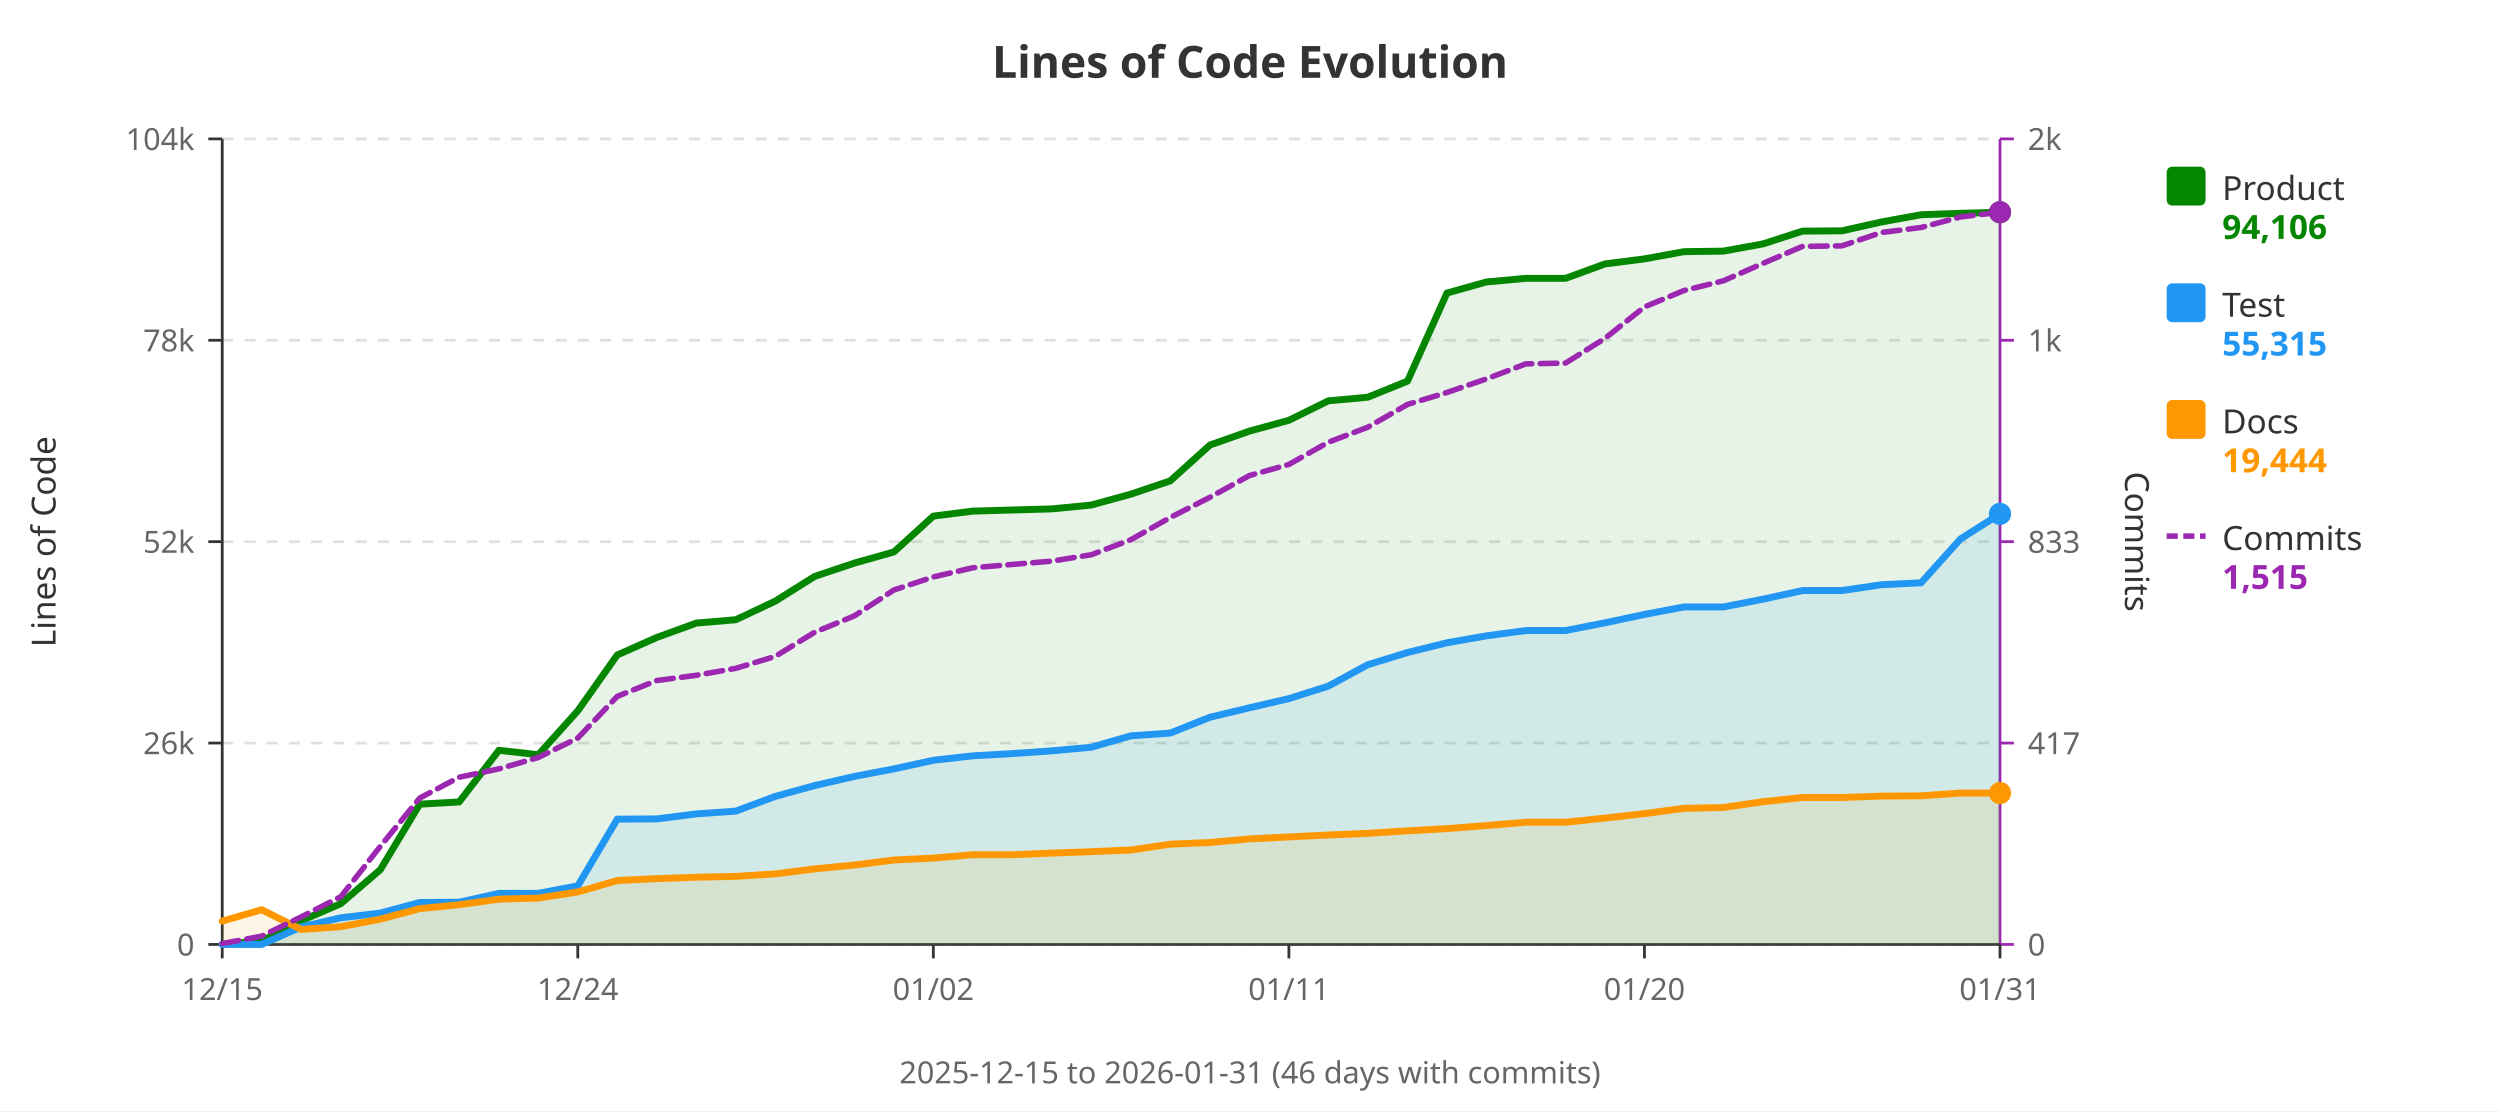
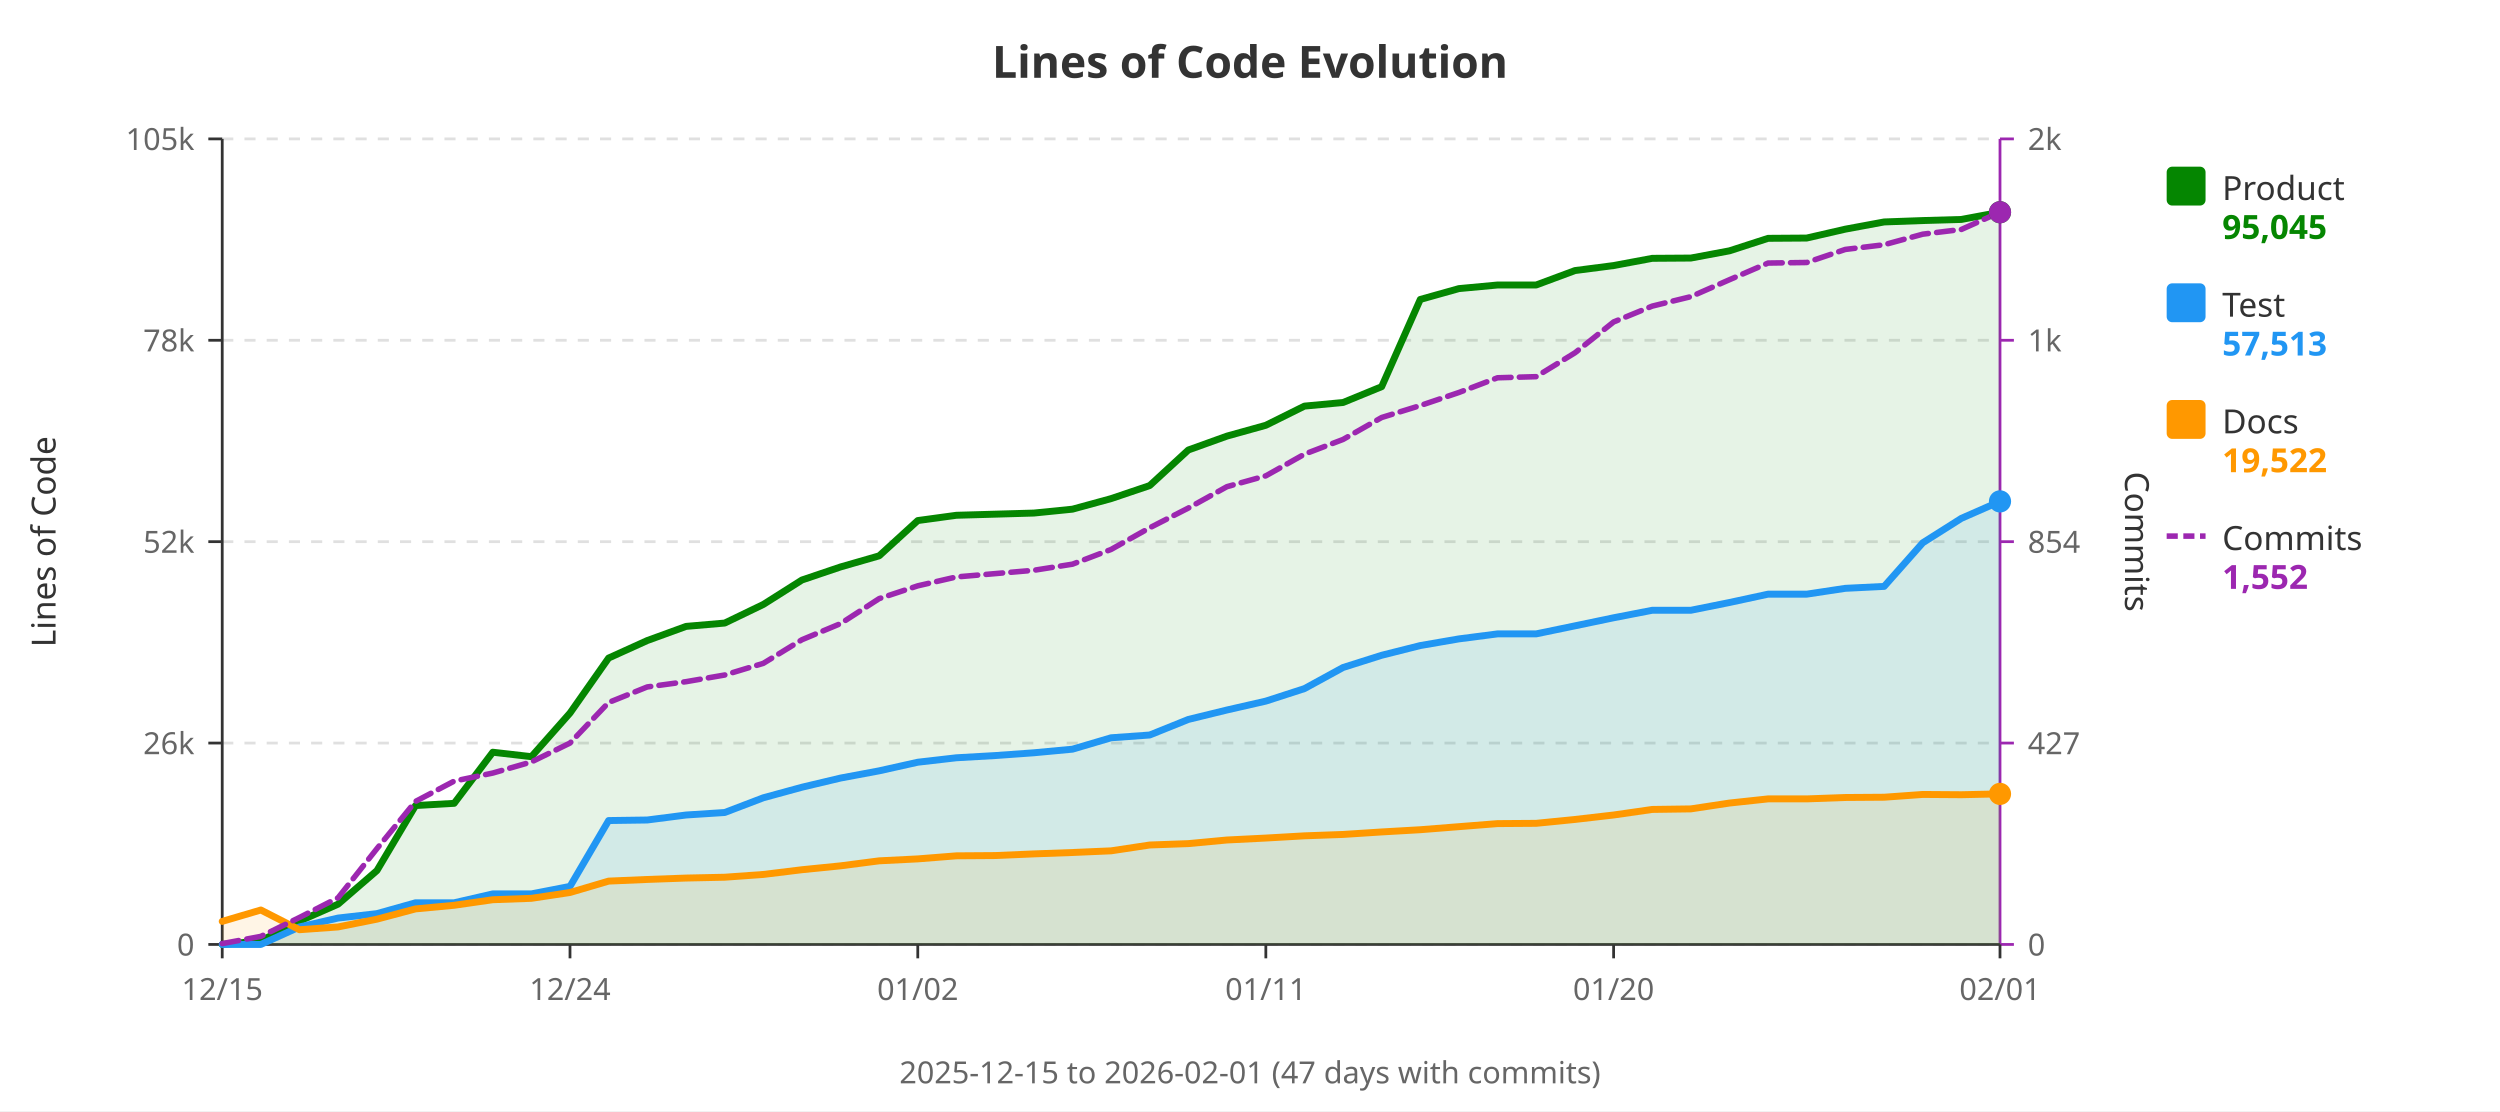
<svg xmlns="http://www.w3.org/2000/svg" viewBox="0 0 900 400">
  <defs>
    <style>
      .title { font: bold 16px sans-serif; fill: #333333; }
      .axis-label { font: 12px sans-serif; fill: #333333; }
      .tick-label { font: 11px sans-serif; fill: #666666; }
      .legend-text { font: 12px sans-serif; fill: #333333; }
      .legend-value { font: bold 12px sans-serif; }
    </style>
  </defs>
  <rect width="100%" height="100%" fill="#ffffff" />
  <text x="450" y="28" text-anchor="middle" class="title">Lines of Code Evolution</text>
  <g transform="translate(0, 0)">
    <line x1="80" y1="340.0" x2="720" y2="340.0" stroke="#e0e0e0" stroke-dasharray="4,4" />
    <line x1="80" y1="267.5" x2="720" y2="267.5" stroke="#e0e0e0" stroke-dasharray="4,4" />
    <line x1="80" y1="195.0" x2="720" y2="195.0" stroke="#e0e0e0" stroke-dasharray="4,4" />
    <line x1="80" y1="122.5" x2="720" y2="122.5" stroke="#e0e0e0" stroke-dasharray="4,4" />
    <line x1="80" y1="50.0" x2="720" y2="50.0" stroke="#e0e0e0" stroke-dasharray="4,4" />
    <line x1="80" y1="50" x2="80" y2="340" stroke="#333333" stroke-width="1" />
    <line x1="75" y1="340.0" x2="80" y2="340.0" stroke="#333333" />
    <text x="70" y="344.0" text-anchor="end" class="tick-label">0</text>
    <line x1="75" y1="267.5" x2="80" y2="267.5" stroke="#333333" />
    <text x="70" y="271.5" text-anchor="end" class="tick-label">26k</text>
    <line x1="75" y1="195.0" x2="80" y2="195.0" stroke="#333333" />
    <text x="70" y="199.0" text-anchor="end" class="tick-label">52k</text>
    <line x1="75" y1="122.5" x2="80" y2="122.5" stroke="#333333" />
    <text x="70" y="126.5" text-anchor="end" class="tick-label">78k</text>
    <line x1="75" y1="50.0" x2="80" y2="50.0" stroke="#333333" />
-     <text x="70" y="54.0" text-anchor="end" class="tick-label">104k</text>
+     <text x="70" y="54.0" text-anchor="end" class="tick-label">105k</text>
    <text x="20" y="195" text-anchor="middle" transform="rotate(-90, 20, 195)" class="axis-label">Lines of Code</text>
    <line x1="720" y1="50" x2="720" y2="340" stroke="#9C27B0" stroke-width="1" />
    <line x1="720" y1="340.0" x2="725" y2="340.0" stroke="#9C27B0" />
    <text x="730" y="344.0" text-anchor="start" class="tick-label" fill="#9C27B0">0</text>
    <line x1="720" y1="267.5" x2="725" y2="267.5" stroke="#9C27B0" />
-     <text x="730" y="271.5" text-anchor="start" class="tick-label" fill="#9C27B0">417</text>
+     <text x="730" y="271.5" text-anchor="start" class="tick-label" fill="#9C27B0">427</text>
    <line x1="720" y1="195.0" x2="725" y2="195.0" stroke="#9C27B0" />
-     <text x="730" y="199.0" text-anchor="start" class="tick-label" fill="#9C27B0">833</text>
+     <text x="730" y="199.0" text-anchor="start" class="tick-label" fill="#9C27B0">854</text>
    <line x1="720" y1="122.5" x2="725" y2="122.5" stroke="#9C27B0" />
    <text x="730" y="126.5" text-anchor="start" class="tick-label" fill="#9C27B0">1k</text>
    <line x1="720" y1="50.0" x2="725" y2="50.0" stroke="#9C27B0" />
    <text x="730" y="54.0" text-anchor="start" class="tick-label" fill="#9C27B0">2k</text>
    <text x="765" y="195" text-anchor="middle" transform="rotate(90, 765, 195)" class="axis-label" fill="#9C27B0">Commits</text>
    <line x1="80" y1="340" x2="720" y2="340" stroke="#333333" stroke-width="1" />
    <line x1="80.0" y1="340" x2="80.0" y2="345" stroke="#333333" />
    <text x="80.0" y="360" text-anchor="middle" class="tick-label">12/15</text>
-     <line x1="208.0" y1="340" x2="208.0" y2="345" stroke="#333333" />
-     <text x="208.0" y="360" text-anchor="middle" class="tick-label">12/24</text>
-     <line x1="336.0" y1="340" x2="336.0" y2="345" stroke="#333333" />
-     <text x="336.0" y="360" text-anchor="middle" class="tick-label">01/02</text>
-     <line x1="464.0" y1="340" x2="464.0" y2="345" stroke="#333333" />
-     <text x="464.0" y="360" text-anchor="middle" class="tick-label">01/11</text>
-     <line x1="592.0" y1="340" x2="592.0" y2="345" stroke="#333333" />
-     <text x="592.0" y="360" text-anchor="middle" class="tick-label">01/20</text>
+     <line x1="205.2" y1="340" x2="205.2" y2="345" stroke="#333333" />
+     <text x="205.2" y="360" text-anchor="middle" class="tick-label">12/24</text>
+     <line x1="330.4" y1="340" x2="330.4" y2="345" stroke="#333333" />
+     <text x="330.4" y="360" text-anchor="middle" class="tick-label">01/02</text>
+     <line x1="455.7" y1="340" x2="455.7" y2="345" stroke="#333333" />
+     <text x="455.7" y="360" text-anchor="middle" class="tick-label">01/11</text>
+     <line x1="580.9" y1="340" x2="580.9" y2="345" stroke="#333333" />
+     <text x="580.9" y="360" text-anchor="middle" class="tick-label">01/20</text>
    <line x1="720.0" y1="340" x2="720.0" y2="345" stroke="#333333" />
-     <text x="720.0" y="360" text-anchor="middle" class="tick-label">01/31</text>
-     <path d="M 80.0 340.0 L 94.2 338.7 L 108.4 331.5 L 122.7 325.3 L 136.9 313.1 L 151.1 289.5 L 165.3 288.7 L 179.6 270.1 L 193.8 271.7 L 208.0 255.9 L 222.2 235.8 L 236.4 229.5 L 250.7 224.3 L 264.9 223.1 L 279.1 216.4 L 293.3 207.5 L 307.6 202.7 L 321.8 198.7 L 336.0 185.8 L 350.2 184.0 L 364.4 183.6 L 378.7 183.2 L 392.9 181.8 L 407.1 177.9 L 421.3 173.1 L 435.6 160.2 L 449.8 155.2 L 464.0 151.3 L 478.2 144.3 L 492.4 143.0 L 506.7 137.2 L 520.9 105.5 L 535.1 101.5 L 549.3 100.2 L 563.6 100.2 L 577.8 95.0 L 592.0 93.2 L 606.2 90.6 L 620.4 90.4 L 634.7 87.8 L 648.9 83.2 L 663.1 83.1 L 677.3 79.9 L 691.6 77.3 L 705.8 76.8 L 720.0 76.4 L 720.0 340.0 L 80.0 340.0 Z" fill="#058601" fill-opacity="0.1" />
-     <path d="M 80.0 340.0 L 94.2 340.0 L 108.4 333.7 L 122.7 330.4 L 136.9 328.7 L 151.1 324.9 L 165.3 324.8 L 179.6 321.6 L 193.8 321.6 L 208.0 318.9 L 222.2 294.9 L 236.4 294.8 L 250.7 293.0 L 264.9 292.0 L 279.1 286.7 L 293.3 282.8 L 307.6 279.5 L 321.8 276.8 L 336.0 273.7 L 350.2 272.1 L 364.4 271.3 L 378.7 270.3 L 392.9 269.0 L 407.1 264.9 L 421.3 263.9 L 435.6 258.2 L 449.8 254.8 L 464.0 251.5 L 478.2 247.0 L 492.4 239.3 L 506.7 234.9 L 520.9 231.4 L 535.1 228.9 L 549.3 227.0 L 563.6 227.0 L 577.8 224.2 L 592.0 221.2 L 606.2 218.5 L 620.4 218.5 L 634.7 215.7 L 648.9 212.6 L 663.1 212.6 L 677.3 210.5 L 691.6 209.8 L 705.8 194.0 L 720.0 185.0 L 720.0 340.0 L 80.0 340.0 Z" fill="#2196F3" fill-opacity="0.1" />
-     <path d="M 80.0 331.6 L 94.2 327.5 L 108.4 334.6 L 122.7 333.6 L 136.9 330.9 L 151.1 327.1 L 165.3 325.7 L 179.6 323.7 L 193.8 323.3 L 208.0 321.1 L 222.2 317.0 L 236.4 316.3 L 250.7 315.8 L 264.9 315.5 L 279.1 314.6 L 293.3 312.8 L 307.6 311.4 L 321.8 309.6 L 336.0 308.9 L 350.2 307.7 L 364.4 307.7 L 378.7 307.1 L 392.9 306.6 L 407.1 306.0 L 421.3 303.9 L 435.6 303.3 L 449.8 302.0 L 464.0 301.3 L 478.2 300.6 L 492.4 300.0 L 506.7 299.1 L 520.9 298.3 L 535.1 297.2 L 549.3 296.0 L 563.6 296.0 L 577.8 294.5 L 592.0 292.9 L 606.2 291.0 L 620.4 290.7 L 634.7 288.6 L 648.9 287.1 L 663.1 287.1 L 677.3 286.6 L 691.6 286.5 L 705.8 285.5 L 720.0 285.5 L 720.0 340.0 L 80.0 340.0 Z" fill="#FF9800" fill-opacity="0.1" />
-     <path d="M 80.0 340.0 L 94.2 338.7 L 108.4 331.5 L 122.7 325.3 L 136.9 313.1 L 151.1 289.5 L 165.3 288.7 L 179.6 270.1 L 193.8 271.7 L 208.0 255.9 L 222.2 235.8 L 236.4 229.5 L 250.7 224.3 L 264.9 223.1 L 279.1 216.4 L 293.3 207.5 L 307.6 202.7 L 321.8 198.7 L 336.0 185.8 L 350.2 184.0 L 364.4 183.6 L 378.7 183.2 L 392.9 181.8 L 407.1 177.9 L 421.3 173.1 L 435.6 160.2 L 449.8 155.2 L 464.0 151.3 L 478.2 144.3 L 492.4 143.0 L 506.7 137.2 L 520.9 105.5 L 535.1 101.5 L 549.3 100.2 L 563.6 100.2 L 577.8 95.0 L 592.0 93.2 L 606.2 90.6 L 620.4 90.4 L 634.7 87.8 L 648.9 83.2 L 663.1 83.1 L 677.3 79.9 L 691.6 77.3 L 705.8 76.8 L 720.0 76.4" fill="none" stroke="#058601" stroke-width="2.5" stroke-linecap="round" stroke-linejoin="round" />
-     <path d="M 80.0 340.0 L 94.2 340.0 L 108.4 333.7 L 122.7 330.4 L 136.9 328.7 L 151.1 324.9 L 165.3 324.8 L 179.6 321.6 L 193.8 321.6 L 208.0 318.9 L 222.2 294.9 L 236.4 294.8 L 250.7 293.0 L 264.9 292.0 L 279.1 286.7 L 293.3 282.8 L 307.6 279.5 L 321.8 276.8 L 336.0 273.7 L 350.2 272.1 L 364.4 271.3 L 378.7 270.3 L 392.9 269.0 L 407.1 264.9 L 421.3 263.9 L 435.6 258.2 L 449.8 254.8 L 464.0 251.5 L 478.2 247.0 L 492.4 239.3 L 506.7 234.9 L 520.9 231.4 L 535.1 228.9 L 549.3 227.0 L 563.6 227.0 L 577.8 224.2 L 592.0 221.2 L 606.2 218.5 L 620.4 218.5 L 634.7 215.7 L 648.9 212.6 L 663.1 212.6 L 677.3 210.5 L 691.6 209.8 L 705.8 194.0 L 720.0 185.0" fill="none" stroke="#2196F3" stroke-width="2.5" stroke-linecap="round" stroke-linejoin="round" />
-     <path d="M 80.0 331.6 L 94.2 327.5 L 108.4 334.6 L 122.7 333.6 L 136.9 330.9 L 151.1 327.1 L 165.3 325.7 L 179.6 323.7 L 193.8 323.3 L 208.0 321.1 L 222.2 317.0 L 236.4 316.3 L 250.7 315.8 L 264.9 315.5 L 279.1 314.6 L 293.3 312.8 L 307.6 311.4 L 321.8 309.6 L 336.0 308.9 L 350.2 307.7 L 364.4 307.7 L 378.7 307.1 L 392.9 306.6 L 407.1 306.0 L 421.3 303.9 L 435.6 303.3 L 449.8 302.0 L 464.0 301.3 L 478.2 300.6 L 492.4 300.0 L 506.7 299.1 L 520.9 298.3 L 535.1 297.2 L 549.3 296.0 L 563.6 296.0 L 577.8 294.5 L 592.0 292.9 L 606.2 291.0 L 620.4 290.7 L 634.7 288.6 L 648.9 287.1 L 663.1 287.1 L 677.3 286.6 L 691.6 286.5 L 705.8 285.5 L 720.0 285.5" fill="none" stroke="#FF9800" stroke-width="2.5" stroke-linecap="round" stroke-linejoin="round" />
-     <path d="M 80.0 339.7 L 94.2 337.0 L 108.4 330.1 L 122.7 322.8 L 136.9 304.7 L 151.1 287.3 L 165.3 279.8 L 179.6 276.8 L 193.8 272.7 L 208.0 265.7 L 222.2 250.7 L 236.4 245.0 L 250.7 243.1 L 264.9 240.6 L 279.1 236.3 L 293.3 227.6 L 307.6 221.7 L 321.8 212.4 L 336.0 207.7 L 350.2 204.4 L 364.4 203.2 L 378.7 202.0 L 392.9 199.7 L 407.1 194.3 L 421.3 186.3 L 435.6 179.0 L 449.8 171.2 L 464.0 167.2 L 478.2 159.2 L 492.4 153.8 L 506.7 145.6 L 520.9 141.3 L 535.1 136.4 L 549.3 131.0 L 563.6 130.7 L 577.8 121.8 L 592.0 110.5 L 606.2 104.6 L 620.4 101.1 L 634.7 94.8 L 648.9 88.7 L 663.1 88.5 L 677.3 83.7 L 691.6 81.9 L 705.8 78.1 L 720.0 76.4" fill="none" stroke="#9C27B0" stroke-width="2" stroke-linecap="round" stroke-linejoin="round" stroke-dasharray="6,3" />
+     <text x="720.0" y="360" text-anchor="middle" class="tick-label">02/01</text>
+     <path d="M 80.0 340.0 L 93.9 338.7 L 107.8 331.6 L 121.7 325.5 L 135.7 313.4 L 149.6 290.0 L 163.5 289.2 L 177.4 270.8 L 191.3 272.4 L 205.2 256.7 L 219.1 236.9 L 233.0 230.6 L 247.0 225.5 L 260.9 224.3 L 274.8 217.6 L 288.7 208.8 L 302.6 204.1 L 316.5 200.1 L 330.4 187.4 L 344.3 185.5 L 358.3 185.1 L 372.2 184.7 L 386.1 183.3 L 400.0 179.5 L 413.9 174.8 L 427.8 162.0 L 441.7 157.0 L 455.7 153.1 L 469.6 146.2 L 483.5 144.9 L 497.4 139.2 L 511.3 107.8 L 525.2 103.9 L 539.1 102.6 L 553.0 102.6 L 567.0 97.4 L 580.9 95.6 L 594.8 93.0 L 608.7 92.9 L 622.6 90.3 L 636.5 85.8 L 650.4 85.7 L 664.3 82.5 L 678.3 79.9 L 692.2 79.4 L 706.1 79.0 L 720.0 76.4 L 720.0 340.0 L 80.0 340.0 Z" fill="#058601" fill-opacity="0.1" />
+     <path d="M 80.0 340.0 L 93.9 340.0 L 107.8 333.7 L 121.7 330.5 L 135.7 328.9 L 149.6 325.0 L 163.5 325.0 L 177.4 321.8 L 191.3 321.8 L 205.2 319.1 L 219.1 295.4 L 233.0 295.2 L 247.0 293.4 L 260.9 292.5 L 274.8 287.2 L 288.7 283.4 L 302.6 280.1 L 316.5 277.5 L 330.4 274.4 L 344.3 272.8 L 358.3 272.0 L 372.2 271.0 L 386.1 269.7 L 400.0 265.6 L 413.9 264.6 L 427.8 259.0 L 441.7 255.6 L 455.7 252.4 L 469.6 247.9 L 483.5 240.3 L 497.4 235.9 L 511.3 232.4 L 525.2 230.0 L 539.1 228.2 L 553.0 228.2 L 567.0 225.3 L 580.9 222.4 L 594.8 219.7 L 608.7 219.7 L 622.6 216.9 L 636.5 213.9 L 650.4 213.9 L 664.3 211.8 L 678.3 211.1 L 692.2 195.4 L 706.1 186.6 L 720.0 180.5 L 720.0 340.0 L 80.0 340.0 Z" fill="#2196F3" fill-opacity="0.1" />
+     <path d="M 80.0 331.7 L 93.9 327.6 L 107.8 334.7 L 121.7 333.7 L 135.7 330.9 L 149.6 327.2 L 163.5 325.9 L 177.4 323.9 L 191.3 323.4 L 205.2 321.3 L 219.1 317.2 L 233.0 316.6 L 247.0 316.1 L 260.9 315.8 L 274.8 314.8 L 288.7 313.1 L 302.6 311.7 L 316.5 309.9 L 330.4 309.2 L 344.3 308.1 L 358.3 308.0 L 372.2 307.4 L 386.1 306.9 L 400.0 306.3 L 413.9 304.2 L 427.8 303.7 L 441.7 302.4 L 455.7 301.7 L 469.6 300.9 L 483.5 300.4 L 497.4 299.5 L 511.3 298.7 L 525.2 297.6 L 539.1 296.5 L 553.0 296.4 L 567.0 295.0 L 580.9 293.4 L 594.8 291.4 L 608.7 291.2 L 622.6 289.1 L 636.5 287.6 L 650.4 287.6 L 664.3 287.1 L 678.3 287.0 L 692.2 286.0 L 706.1 286.1 L 720.0 285.8 L 720.0 340.0 L 80.0 340.0 Z" fill="#FF9800" fill-opacity="0.1" />
+     <path d="M 80.0 340.0 L 93.9 338.7 L 107.8 331.6 L 121.7 325.5 L 135.7 313.4 L 149.6 290.0 L 163.5 289.2 L 177.4 270.8 L 191.3 272.4 L 205.2 256.7 L 219.1 236.9 L 233.0 230.6 L 247.0 225.5 L 260.9 224.3 L 274.8 217.6 L 288.7 208.8 L 302.6 204.1 L 316.5 200.1 L 330.4 187.4 L 344.3 185.5 L 358.3 185.1 L 372.2 184.7 L 386.1 183.3 L 400.0 179.5 L 413.9 174.8 L 427.8 162.0 L 441.7 157.0 L 455.7 153.1 L 469.6 146.2 L 483.5 144.9 L 497.4 139.2 L 511.3 107.8 L 525.2 103.9 L 539.1 102.6 L 553.0 102.6 L 567.0 97.4 L 580.9 95.6 L 594.8 93.0 L 608.7 92.9 L 622.6 90.3 L 636.5 85.8 L 650.4 85.7 L 664.3 82.5 L 678.3 79.9 L 692.2 79.4 L 706.1 79.0 L 720.0 76.4" fill="none" stroke="#058601" stroke-width="2.5" stroke-linecap="round" stroke-linejoin="round" />
+     <path d="M 80.0 340.0 L 93.9 340.0 L 107.8 333.7 L 121.7 330.5 L 135.7 328.9 L 149.6 325.0 L 163.5 325.0 L 177.4 321.8 L 191.3 321.8 L 205.2 319.1 L 219.1 295.4 L 233.0 295.2 L 247.0 293.4 L 260.9 292.5 L 274.8 287.2 L 288.7 283.4 L 302.6 280.1 L 316.5 277.5 L 330.4 274.4 L 344.3 272.8 L 358.3 272.0 L 372.2 271.0 L 386.1 269.7 L 400.0 265.6 L 413.9 264.6 L 427.8 259.0 L 441.7 255.6 L 455.7 252.4 L 469.6 247.9 L 483.5 240.3 L 497.4 235.9 L 511.3 232.4 L 525.2 230.0 L 539.1 228.2 L 553.0 228.2 L 567.0 225.3 L 580.9 222.4 L 594.8 219.7 L 608.7 219.7 L 622.6 216.9 L 636.5 213.9 L 650.4 213.9 L 664.3 211.8 L 678.3 211.1 L 692.2 195.4 L 706.1 186.6 L 720.0 180.5" fill="none" stroke="#2196F3" stroke-width="2.5" stroke-linecap="round" stroke-linejoin="round" />
+     <path d="M 80.0 331.7 L 93.9 327.6 L 107.8 334.7 L 121.7 333.7 L 135.7 330.9 L 149.6 327.2 L 163.5 325.9 L 177.4 323.9 L 191.3 323.4 L 205.2 321.3 L 219.1 317.2 L 233.0 316.6 L 247.0 316.1 L 260.9 315.8 L 274.8 314.8 L 288.7 313.1 L 302.6 311.7 L 316.5 309.9 L 330.4 309.2 L 344.3 308.1 L 358.3 308.0 L 372.2 307.4 L 386.1 306.9 L 400.0 306.3 L 413.9 304.2 L 427.8 303.7 L 441.7 302.4 L 455.7 301.7 L 469.6 300.9 L 483.5 300.4 L 497.4 299.5 L 511.3 298.7 L 525.2 297.6 L 539.1 296.5 L 553.0 296.4 L 567.0 295.0 L 580.9 293.4 L 594.8 291.4 L 608.7 291.2 L 622.6 289.1 L 636.5 287.6 L 650.4 287.6 L 664.3 287.1 L 678.3 287.0 L 692.2 286.0 L 706.1 286.1 L 720.0 285.8" fill="none" stroke="#FF9800" stroke-width="2.5" stroke-linecap="round" stroke-linejoin="round" />
+     <path d="M 80.0 339.7 L 93.9 337.1 L 107.8 330.3 L 121.7 323.2 L 135.7 305.5 L 149.6 288.5 L 163.5 281.2 L 177.4 278.3 L 191.3 274.3 L 205.2 267.5 L 219.1 252.9 L 233.0 247.3 L 247.0 245.4 L 260.9 243.0 L 274.8 238.8 L 288.7 230.3 L 302.6 224.5 L 316.5 215.5 L 330.4 210.9 L 344.3 207.7 L 358.3 206.5 L 372.2 205.3 L 386.1 203.1 L 400.0 197.8 L 413.9 190.0 L 427.8 182.9 L 441.7 175.2 L 455.7 171.3 L 469.6 163.5 L 483.5 158.2 L 497.4 150.3 L 511.3 146.0 L 525.2 141.3 L 539.1 136.0 L 553.0 135.6 L 567.0 127.0 L 580.9 115.9 L 594.8 110.2 L 608.7 106.8 L 622.6 100.7 L 636.5 94.7 L 650.4 94.5 L 664.3 89.8 L 678.3 88.1 L 692.2 84.3 L 706.1 82.6 L 720.0 76.4" fill="none" stroke="#9C27B0" stroke-width="2" stroke-linecap="round" stroke-linejoin="round" stroke-dasharray="6,3" />
    <circle cx="720.0" cy="76.4" r="4" fill="#058601" />
-     <circle cx="720.0" cy="185.0" r="4" fill="#2196F3" />
-     <circle cx="720.0" cy="285.5" r="4" fill="#FF9800" />
+     <circle cx="720.0" cy="180.5" r="4" fill="#2196F3" />
+     <circle cx="720.0" cy="285.8" r="4" fill="#FF9800" />
    <circle cx="720.0" cy="76.4" r="4" fill="#9C27B0" />
  </g>
  <g transform="translate(780, 60)">
    <rect x="0" y="0" width="14" height="14" fill="#058601" rx="2" />
    <text x="20" y="12" class="legend-text">Product</text>
-     <text x="20" y="26" class="legend-value" fill="#058601">94,106</text>
+     <text x="20" y="26" class="legend-value" fill="#058601">95,045</text>
    <rect x="0" y="42" width="14" height="14" fill="#2196F3" rx="2" />
    <text x="20" y="54" class="legend-text">Test</text>
-     <text x="20" y="68" class="legend-value" fill="#2196F3">55,315</text>
+     <text x="20" y="68" class="legend-value" fill="#2196F3">57,513</text>
    <rect x="0" y="84" width="14" height="14" fill="#FF9800" rx="2" />
    <text x="20" y="96" class="legend-text">Docs</text>
-     <text x="20" y="110" class="legend-value" fill="#FF9800">19,444</text>
+     <text x="20" y="110" class="legend-value" fill="#FF9800">19,522</text>
    <line x1="0" y1="133" x2="14" y2="133" stroke="#9C27B0" stroke-width="2" stroke-dasharray="4,2" />
    <text x="20" y="138" class="legend-text">Commits</text>
-     <text x="20" y="152" class="legend-value" fill="#9C27B0">1,515</text>
+     <text x="20" y="152" class="legend-value" fill="#9C27B0">1,552</text>
  </g>
  <text x="450" y="390" text-anchor="middle" class="tick-label">
-     2025-12-15 to 2026-01-31 (46 days with commits)
+     2025-12-15 to 2026-02-01 (47 days with commits)
  </text>
</svg>
